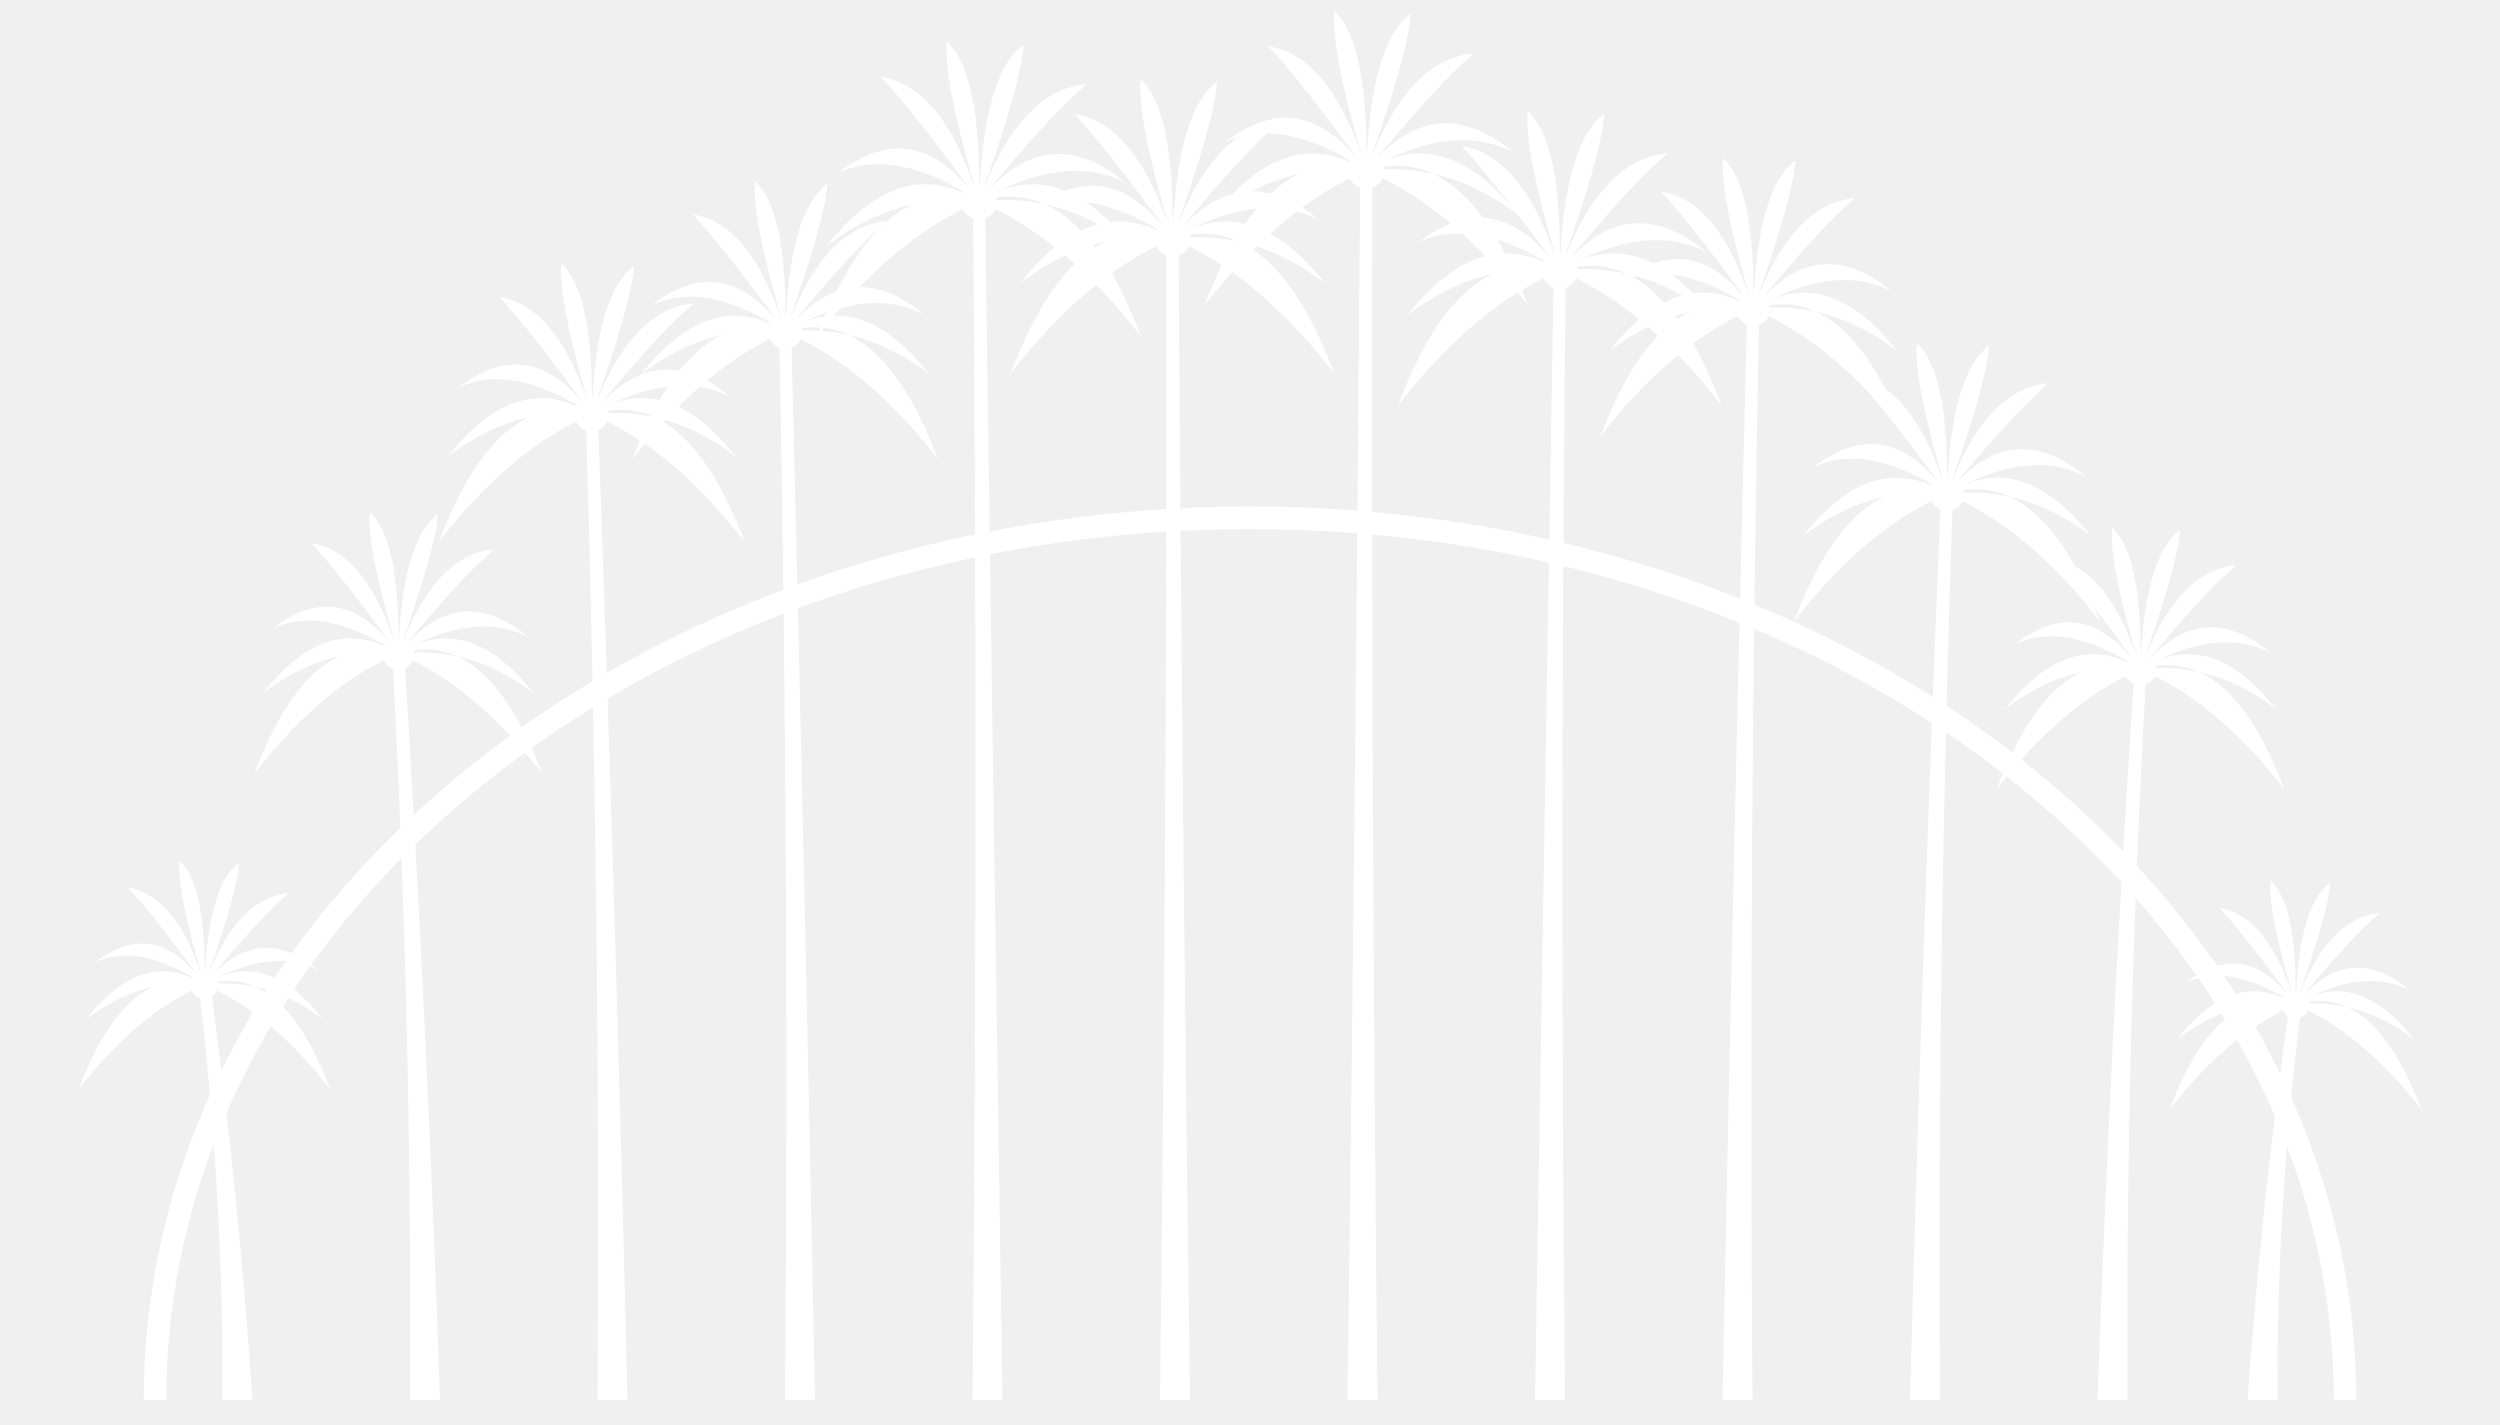
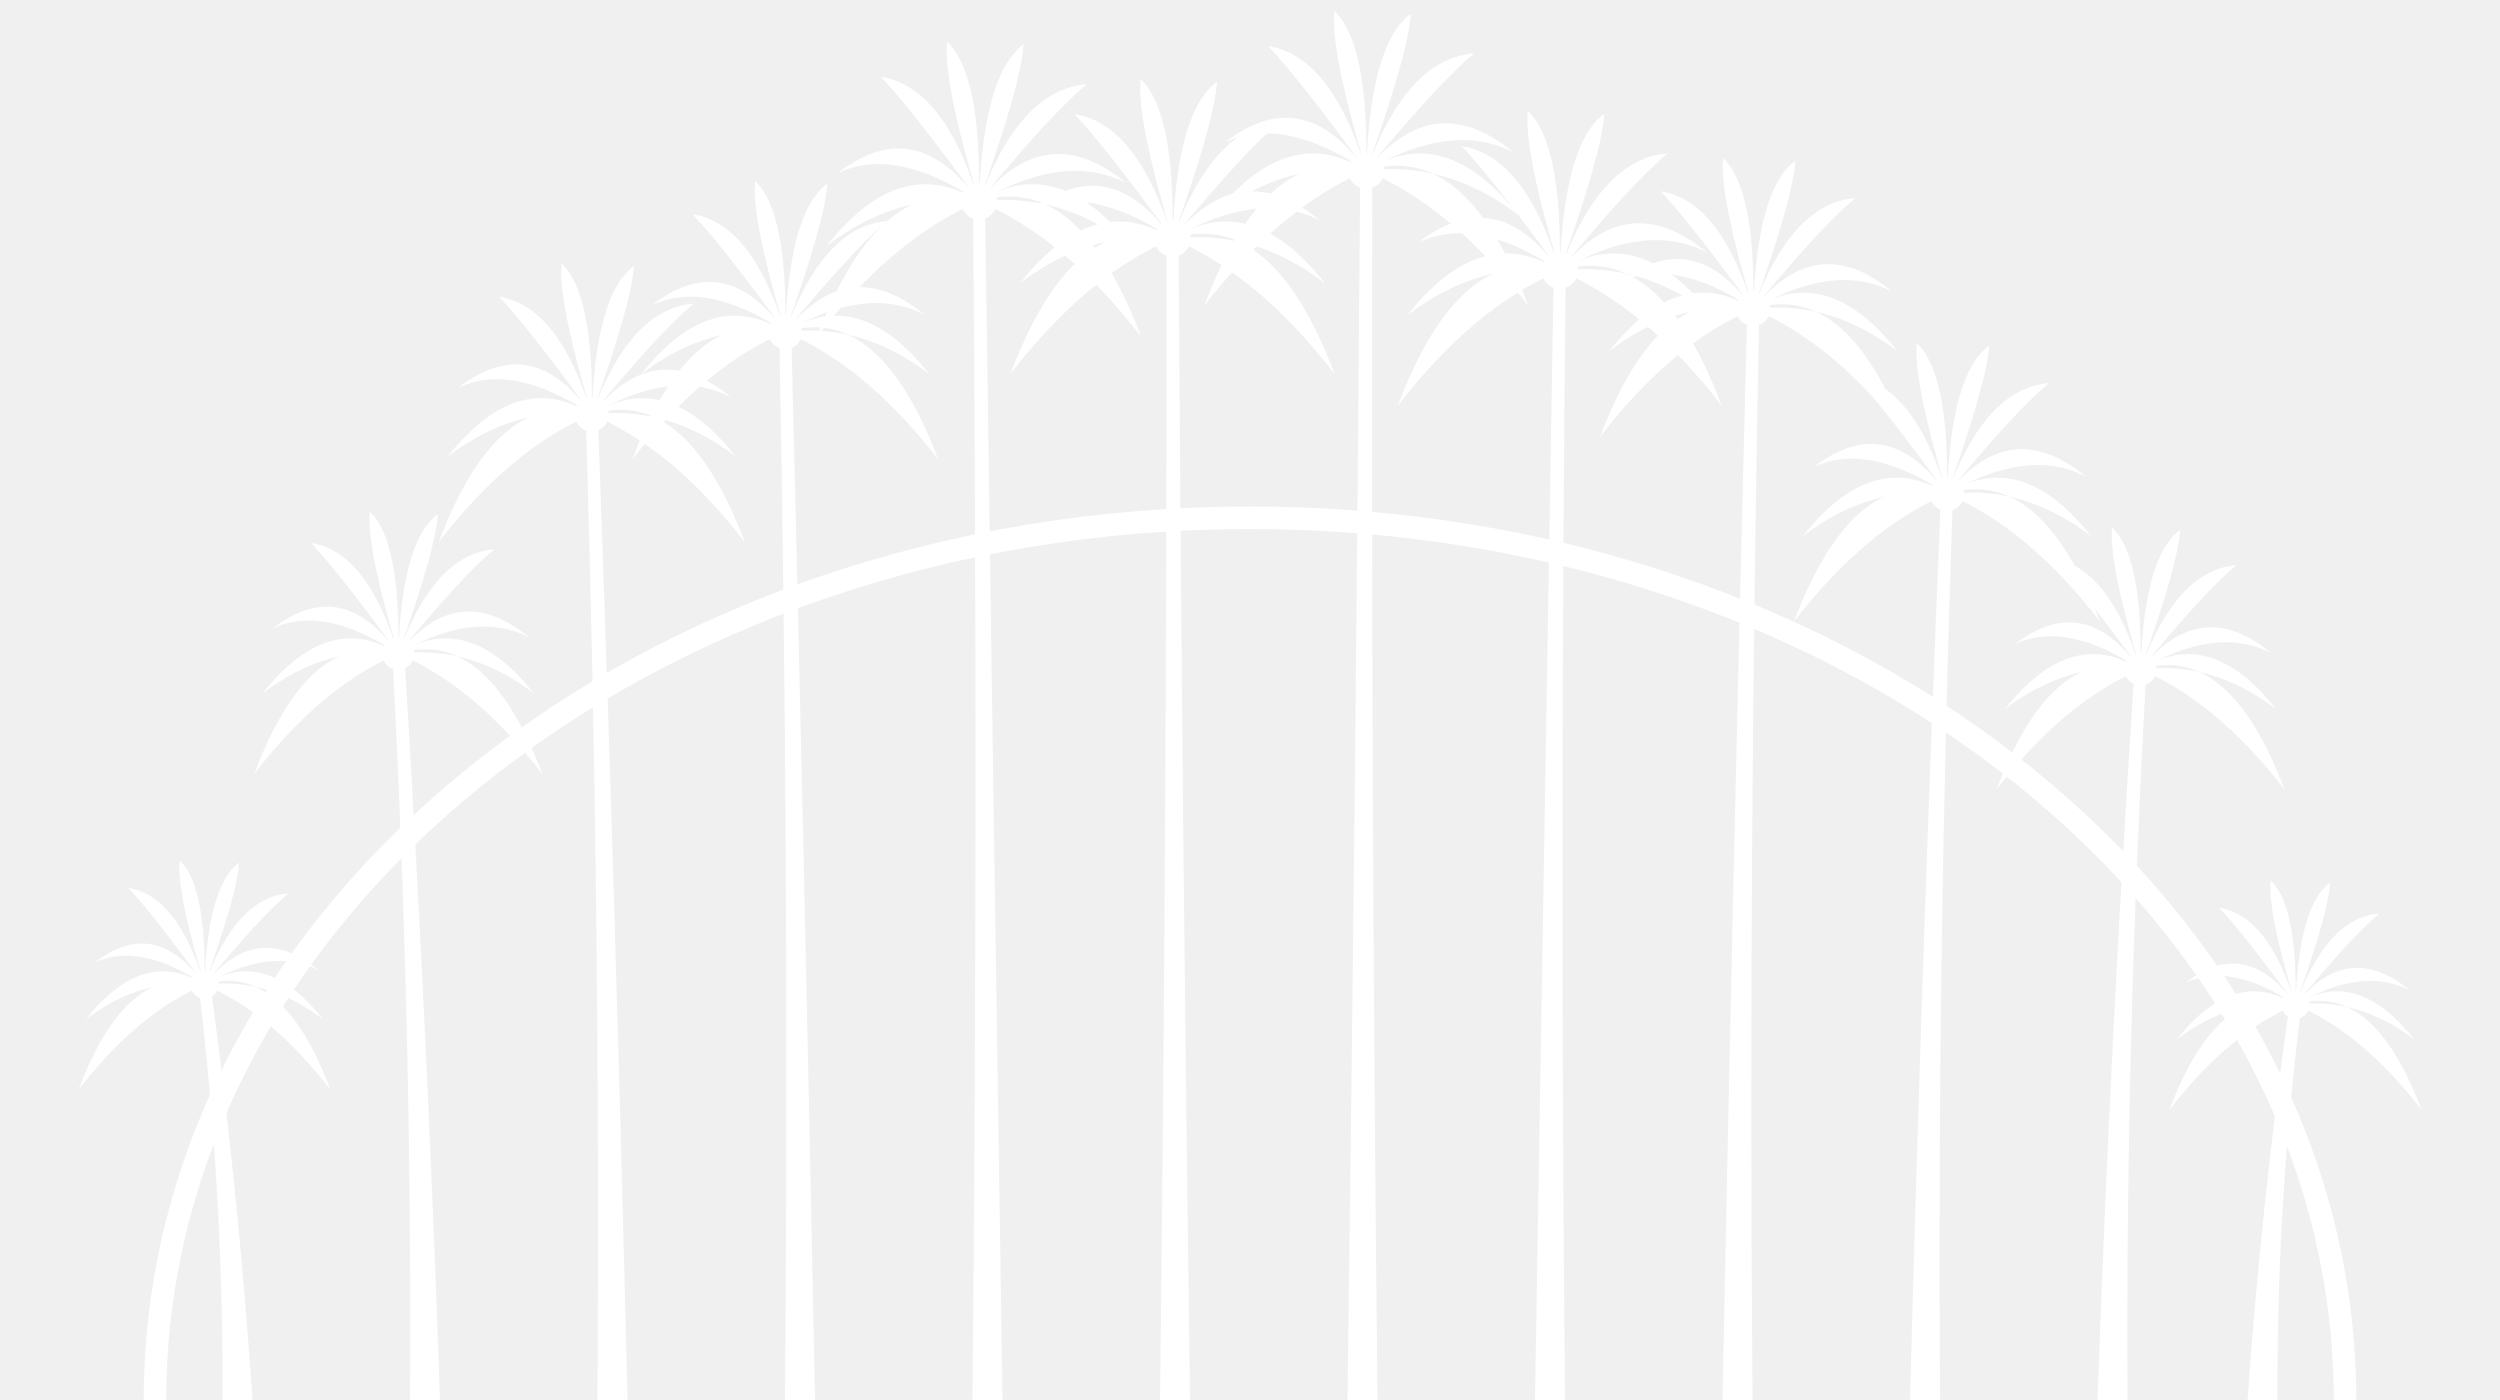
- <svg xmlns="http://www.w3.org/2000/svg" viewBox="0 0 1000 570" fill="#fff">
+ <svg xmlns="http://www.w3.org/2000/svg" viewBox="0 0 1000 560" fill="#fff">
  <defs>
    <g id="c">
      <path d="M0 0Q17.9 -2.3 33.9 9.9Q17.3 -11.1 0 0ZM0 0Q19.1 -11.1 32.7 -4.1Q14.9 -18.8 0 0ZM0 0Q16 -19.5 24 -26.1Q9 -24.9 0 0ZM0 0Q9.4 -26.2 9.9 -34.9Q0.9 -28.3 0 0ZM0 0Q0.6 -28.3 -7.1 -35.5Q-8 -26.8 0 0ZM0 0Q-7.7 -25.5 -21.8 -27.7Q-15 -20.6 0 0ZM0 0Q-14 -19.8 -31.4 -6.3Q-18.6 -12.4 0 0ZM0 0Q-17.3 -11.1 -33.9 9.9Q-17.9 -2.3 0 0ZM0 0Q-22 -7 -36 30Q-19 8 0 0ZM0 0Q22 -7 36 30Q19 8 0 0Z" />
      <circle r="4" />
    </g>
  </defs>
  <path d="M62 560A422 340 0 0 1 938 560" fill="none" stroke="#fff" stroke-width="9" />
  <path d="M89 560Q89.4 476.9 79.4 393.9L84.2 393.9Q95.4 476.9 101 560Z" />
  <use href="#c" transform="translate(81.8 393.9) scale(1.4)" />
  <path d="M164 560Q164.9 410.7 156.9 261.5L161.7 261.5Q170.9 410.7 176 560Z" />
  <use href="#c" transform="translate(159.3 261.5) scale(1.6)" />
  <path d="M239 560Q240.3 362.9 234.3 165.8L239.1 165.8Q246.3 362.9 251 560Z" />
  <use href="#c" transform="translate(236.7 165.8) scale(1.7)" />
  <path d="M314 560Q315.8 346.4 311.7 132.8L316.5 132.8Q321.8 346.4 326 560Z" />
  <use href="#c" transform="translate(314.1 132.8) scale(1.7)" />
  <path d="M389 560Q391.3 320.3 389.2 80.6L394 80.6Q397.3 320.3 401 560Z" />
  <use href="#c" transform="translate(391.6 80.6) scale(1.8)" />
  <path d="M464 560Q466.8 327.8 466.6 95.5L471.4 95.5Q472.8 327.8 476 560Z" />
  <use href="#c" transform="translate(469 95.5) scale(1.8)" />
  <path d="M539 560Q542.3 314.2 544.1 68.3L548.9 68.3Q548.3 314.2 551 560Z" />
  <use href="#c" transform="translate(546.5 68.3) scale(1.8)" />
  <path d="M614 560Q617.8 334.1 621.5 108.3L626.3 108.3Q623.8 334.1 626 560Z" />
  <use href="#c" transform="translate(623.9 108.3) scale(1.8)" />
  <path d="M689 560Q693.3 341.8 698.9 123.6L703.7 123.6Q699.3 341.8 701 560Z" />
  <use href="#c" transform="translate(701.3 123.6) scale(1.7)" />
  <path d="M764 560Q768.8 378.8 776.4 197.6L781.2 197.6Q774.8 378.8 776 560Z" />
  <use href="#c" transform="translate(778.8 197.6) scale(1.7)" />
  <path d="M839 560Q844.2 413.9 853.8 267.8L858.6 267.8Q850.2 413.9 851 560Z" />
  <use href="#c" transform="translate(856.2 267.8) scale(1.6)" />
  <path d="M899 560Q904.6 481 915.8 401.9L920.6 401.9Q910.6 481 911 560Z" />
  <use href="#c" transform="translate(918.2 401.9) scale(1.4)" />
</svg>
